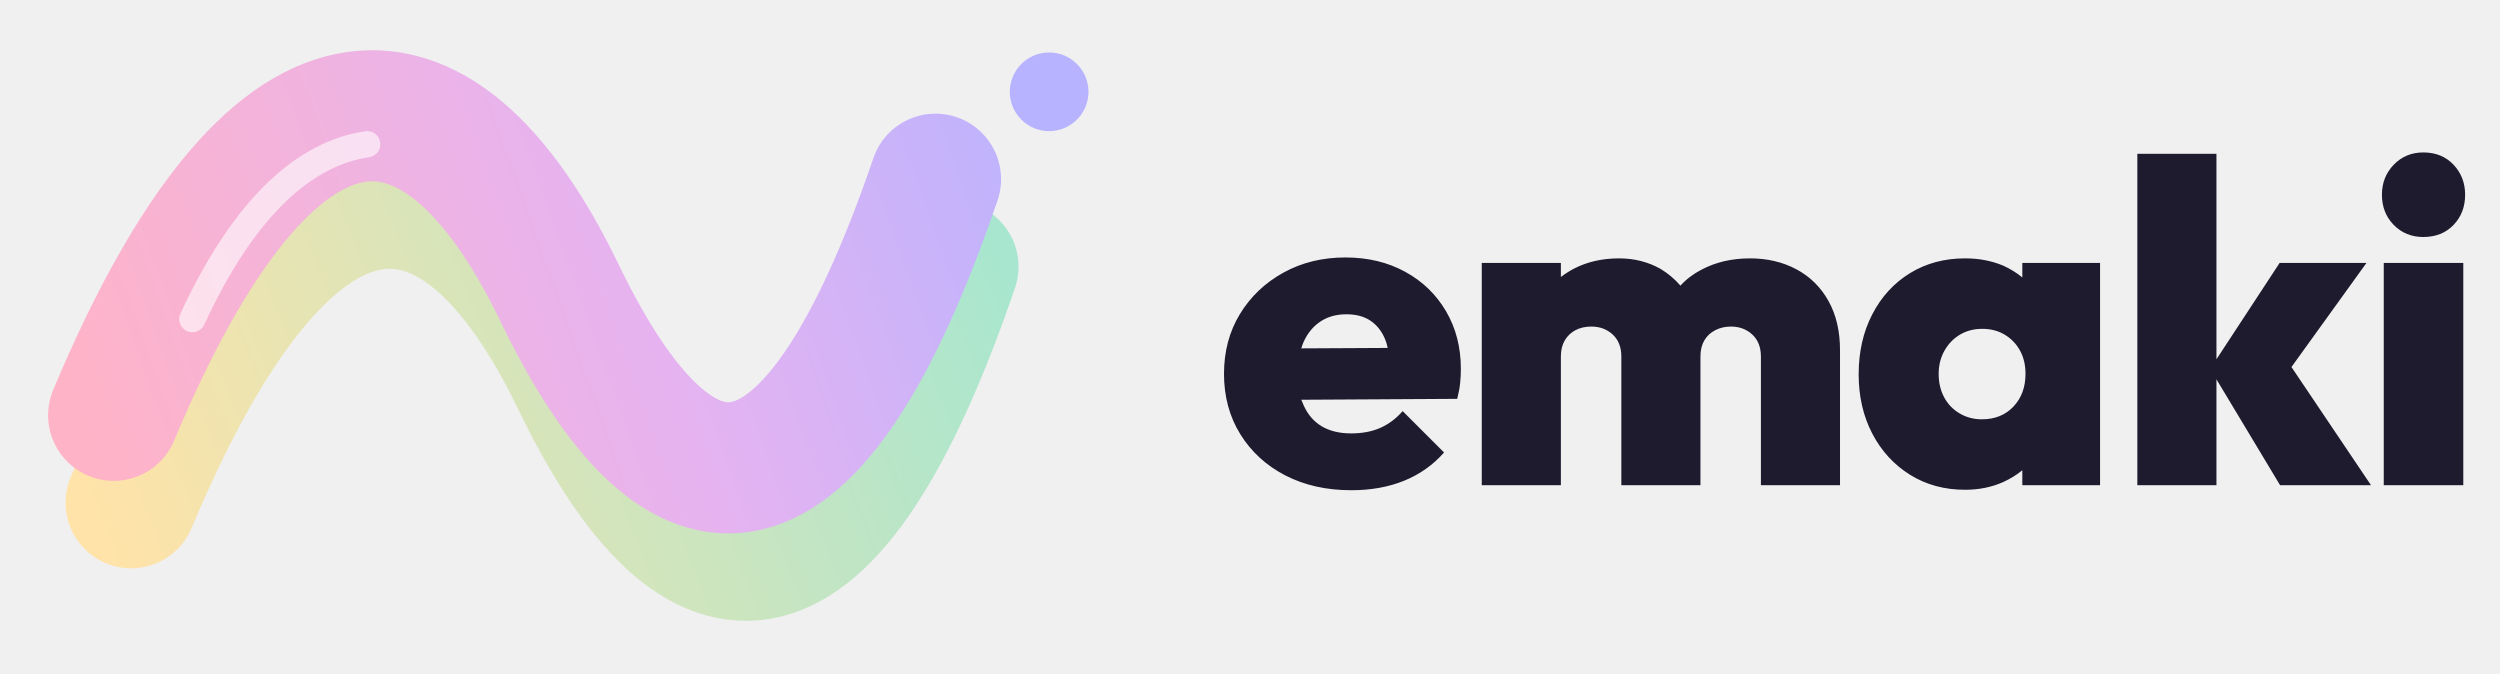
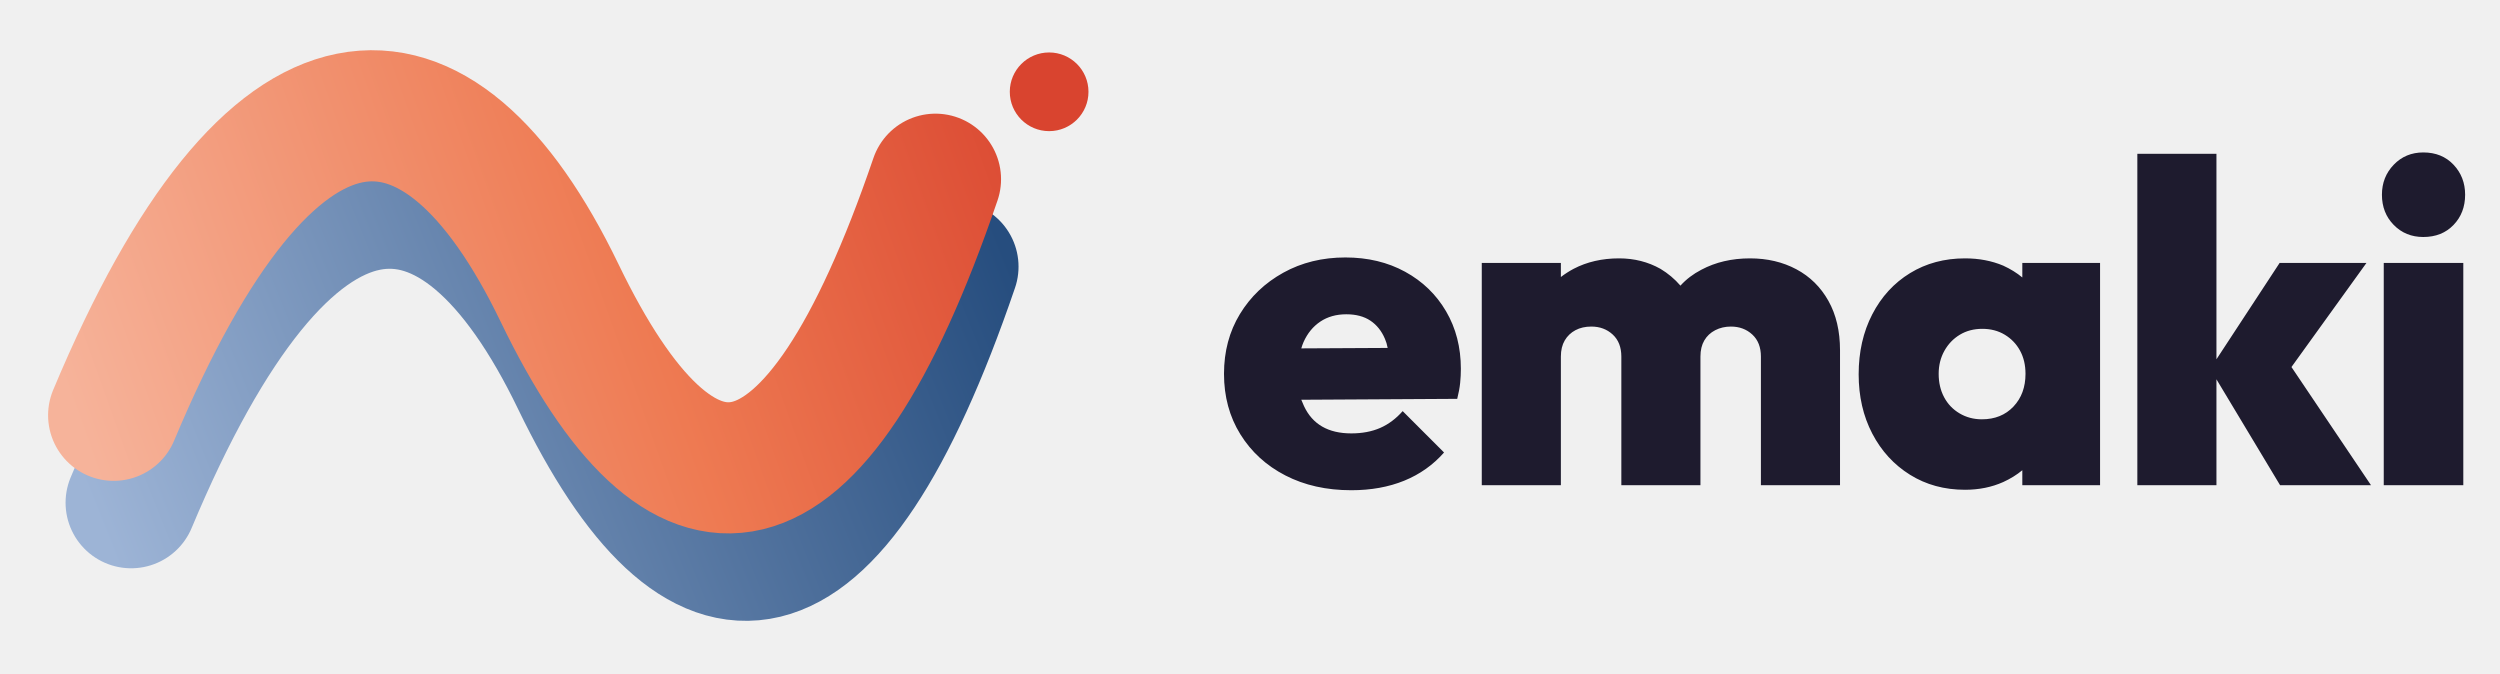
<svg xmlns="http://www.w3.org/2000/svg" viewBox="0 0 571.9 154" width="571.9" height="154">
  <defs>
    <linearGradient id="eb" gradientUnits="userSpaceOnUse" x1="20" y1="120" x2="220" y2="40">
-       <stop offset="0" stop-color="#FFE3A8" />
-       <stop offset="1" stop-color="#A8E6CF" />
+       <stop offset="0" stop-color="#9DB4D6" />
+       <stop offset="1" stop-color="#264D7E" />
    </linearGradient>
    <linearGradient id="ef" gradientUnits="userSpaceOnUse" x1="16" y1="100" x2="240" y2="20">
-       <stop offset="0" stop-color="#FFB3C7" />
-       <stop offset="0.55" stop-color="#E6B3F0" />
-       <stop offset="1" stop-color="#B8B3FF" />
+       <stop offset="0" stop-color="#F6B39A" />
+       <stop offset="0.55" stop-color="#EE7A52" />
+       <stop offset="1" stop-color="#D9442F" />
    </linearGradient>
  </defs>
  <g transform="translate(4 3)">
    <path d="M 26 112 C 62 26, 100 26, 128 84 S 186 140, 214 58" fill="none" stroke="url(#eb)" stroke-width="30" stroke-linecap="round" />
    <path d="M 22 92 C 58 6, 96 6, 124 64 S 182 120, 210 38" fill="none" stroke="url(#ef)" stroke-width="30" stroke-linecap="round" />
-     <path d="M 40 70 C 52 44, 66 32, 80 30" fill="none" stroke="#FFFFFF" stroke-opacity="0.6" stroke-width="6" stroke-linecap="round" />
-     <circle cx="236" cy="18" r="9" fill="#B8B3FF" />
+     <circle cx="236" cy="18" r="9" fill="#D9442F" />
  </g>
  <path transform="translate(278.13 111.00) scale(1.04)" d="M29.8 1.1Q21.6 1.1 15.3 -2.15Q9.0 -5.4 5.4 -11.2Q1.8 -17.0 1.8 -24.5Q1.8 -31.9 5.3 -37.65Q8.8 -43.4 14.85 -46.75Q20.9 -50.1 28.5 -50.1Q35.9 -50.1 41.65 -46.95Q47.4 -43.8 50.65 -38.25Q53.9 -32.7 53.9 -25.6Q53.9 -24.1 53.75 -22.55Q53.6 -21.0 53.1 -19.0L18.8 -18.8Q19.1 -18.1 19.4 -17.4Q20.8 -14.4 23.4 -12.9Q26.0 -11.4 29.8 -11.4Q33.4 -11.4 36.15 -12.6Q38.9 -13.8 41.1 -16.3L50.2 -7.2Q46.6 -3.1 41.45 -1.0Q36.3 1.1 29.8 1.1ZM18.8 -30.1 37.8 -30.2Q37.6 -31.3 37.2 -32.2Q36.1 -34.8 34.0 -36.2Q31.9 -37.6 28.7 -37.6Q25.4 -37.6 23.0 -36.0Q20.6 -34.4 19.3 -31.5Q19.0 -30.8 18.8 -30.1Z M58.5 0.0V-48.9H75.9V-45.8Q77.2 -46.8 78.7 -47.6Q83.1 -49.9 88.7 -49.9Q93.7 -49.9 97.8 -47.6Q100.3 -46.1 102.2 -43.9Q104.1 -46.0 106.8 -47.4Q111.5 -49.9 117.5 -49.9Q123.2 -49.9 127.7 -47.5Q132.2 -45.1 134.75 -40.55Q137.3 -36.0 137.3 -29.7V0.0H119.9V-28.3Q119.9 -31.4 118.0 -33.15Q116.1 -34.9 113.3 -34.9Q111.4 -34.9 109.85 -34.1Q108.3 -33.3 107.45 -31.85Q106.6 -30.4 106.6 -28.3V0.0H89.2V-28.3Q89.2 -31.4 87.3 -33.15Q85.4 -34.9 82.6 -34.9Q80.6 -34.9 79.1 -34.1Q77.6 -33.3 76.75 -31.85Q75.9 -30.4 75.9 -28.3V0.0Z M164.8 1.0Q158.0 1.0 152.7 -2.3Q147.4 -5.6 144.4 -11.35Q141.4 -17.1 141.4 -24.4Q141.4 -31.8 144.4 -37.6Q147.4 -43.4 152.7 -46.65Q158.0 -49.9 164.8 -49.9Q169.4 -49.9 173.2 -48.3Q175.6 -47.2 177.4 -45.7V-48.9H194.5V0.0H177.4V-3.3Q175.6 -1.8 173.2 -0.7Q169.4 1.0 164.8 1.0ZM168.5 -14.5Q172.8 -14.5 175.45 -17.3Q178.1 -20.1 178.1 -24.5Q178.1 -27.4 176.9 -29.6Q175.7 -31.8 173.55 -33.1Q171.4 -34.4 168.6 -34.4Q165.8 -34.4 163.65 -33.1Q161.5 -31.8 160.25 -29.55Q159.0 -27.3 159.0 -24.5Q159.0 -21.6 160.2 -19.35Q161.4 -17.1 163.6 -15.8Q165.8 -14.5 168.5 -14.5Z M234.1 0.0 220.1 -23.3V0.0H202.7V-72.9H220.1V-27.7L234 -48.9H253.1L236.6 -26.0L254.1 0.0Z M256.9 0.0V-48.9H274.4V0.0ZM265.6 -54.6Q261.7 -54.6 259.1 -57.25Q256.5 -59.9 256.5 -63.9Q256.5 -67.8 259.1 -70.5Q261.7 -73.2 265.6 -73.2Q269.7 -73.2 272.25 -70.5Q274.8 -67.8 274.8 -63.9Q274.8 -59.9 272.25 -57.25Q269.7 -54.6 265.6 -54.6Z" fill="#1E1B2E" />
</svg>
